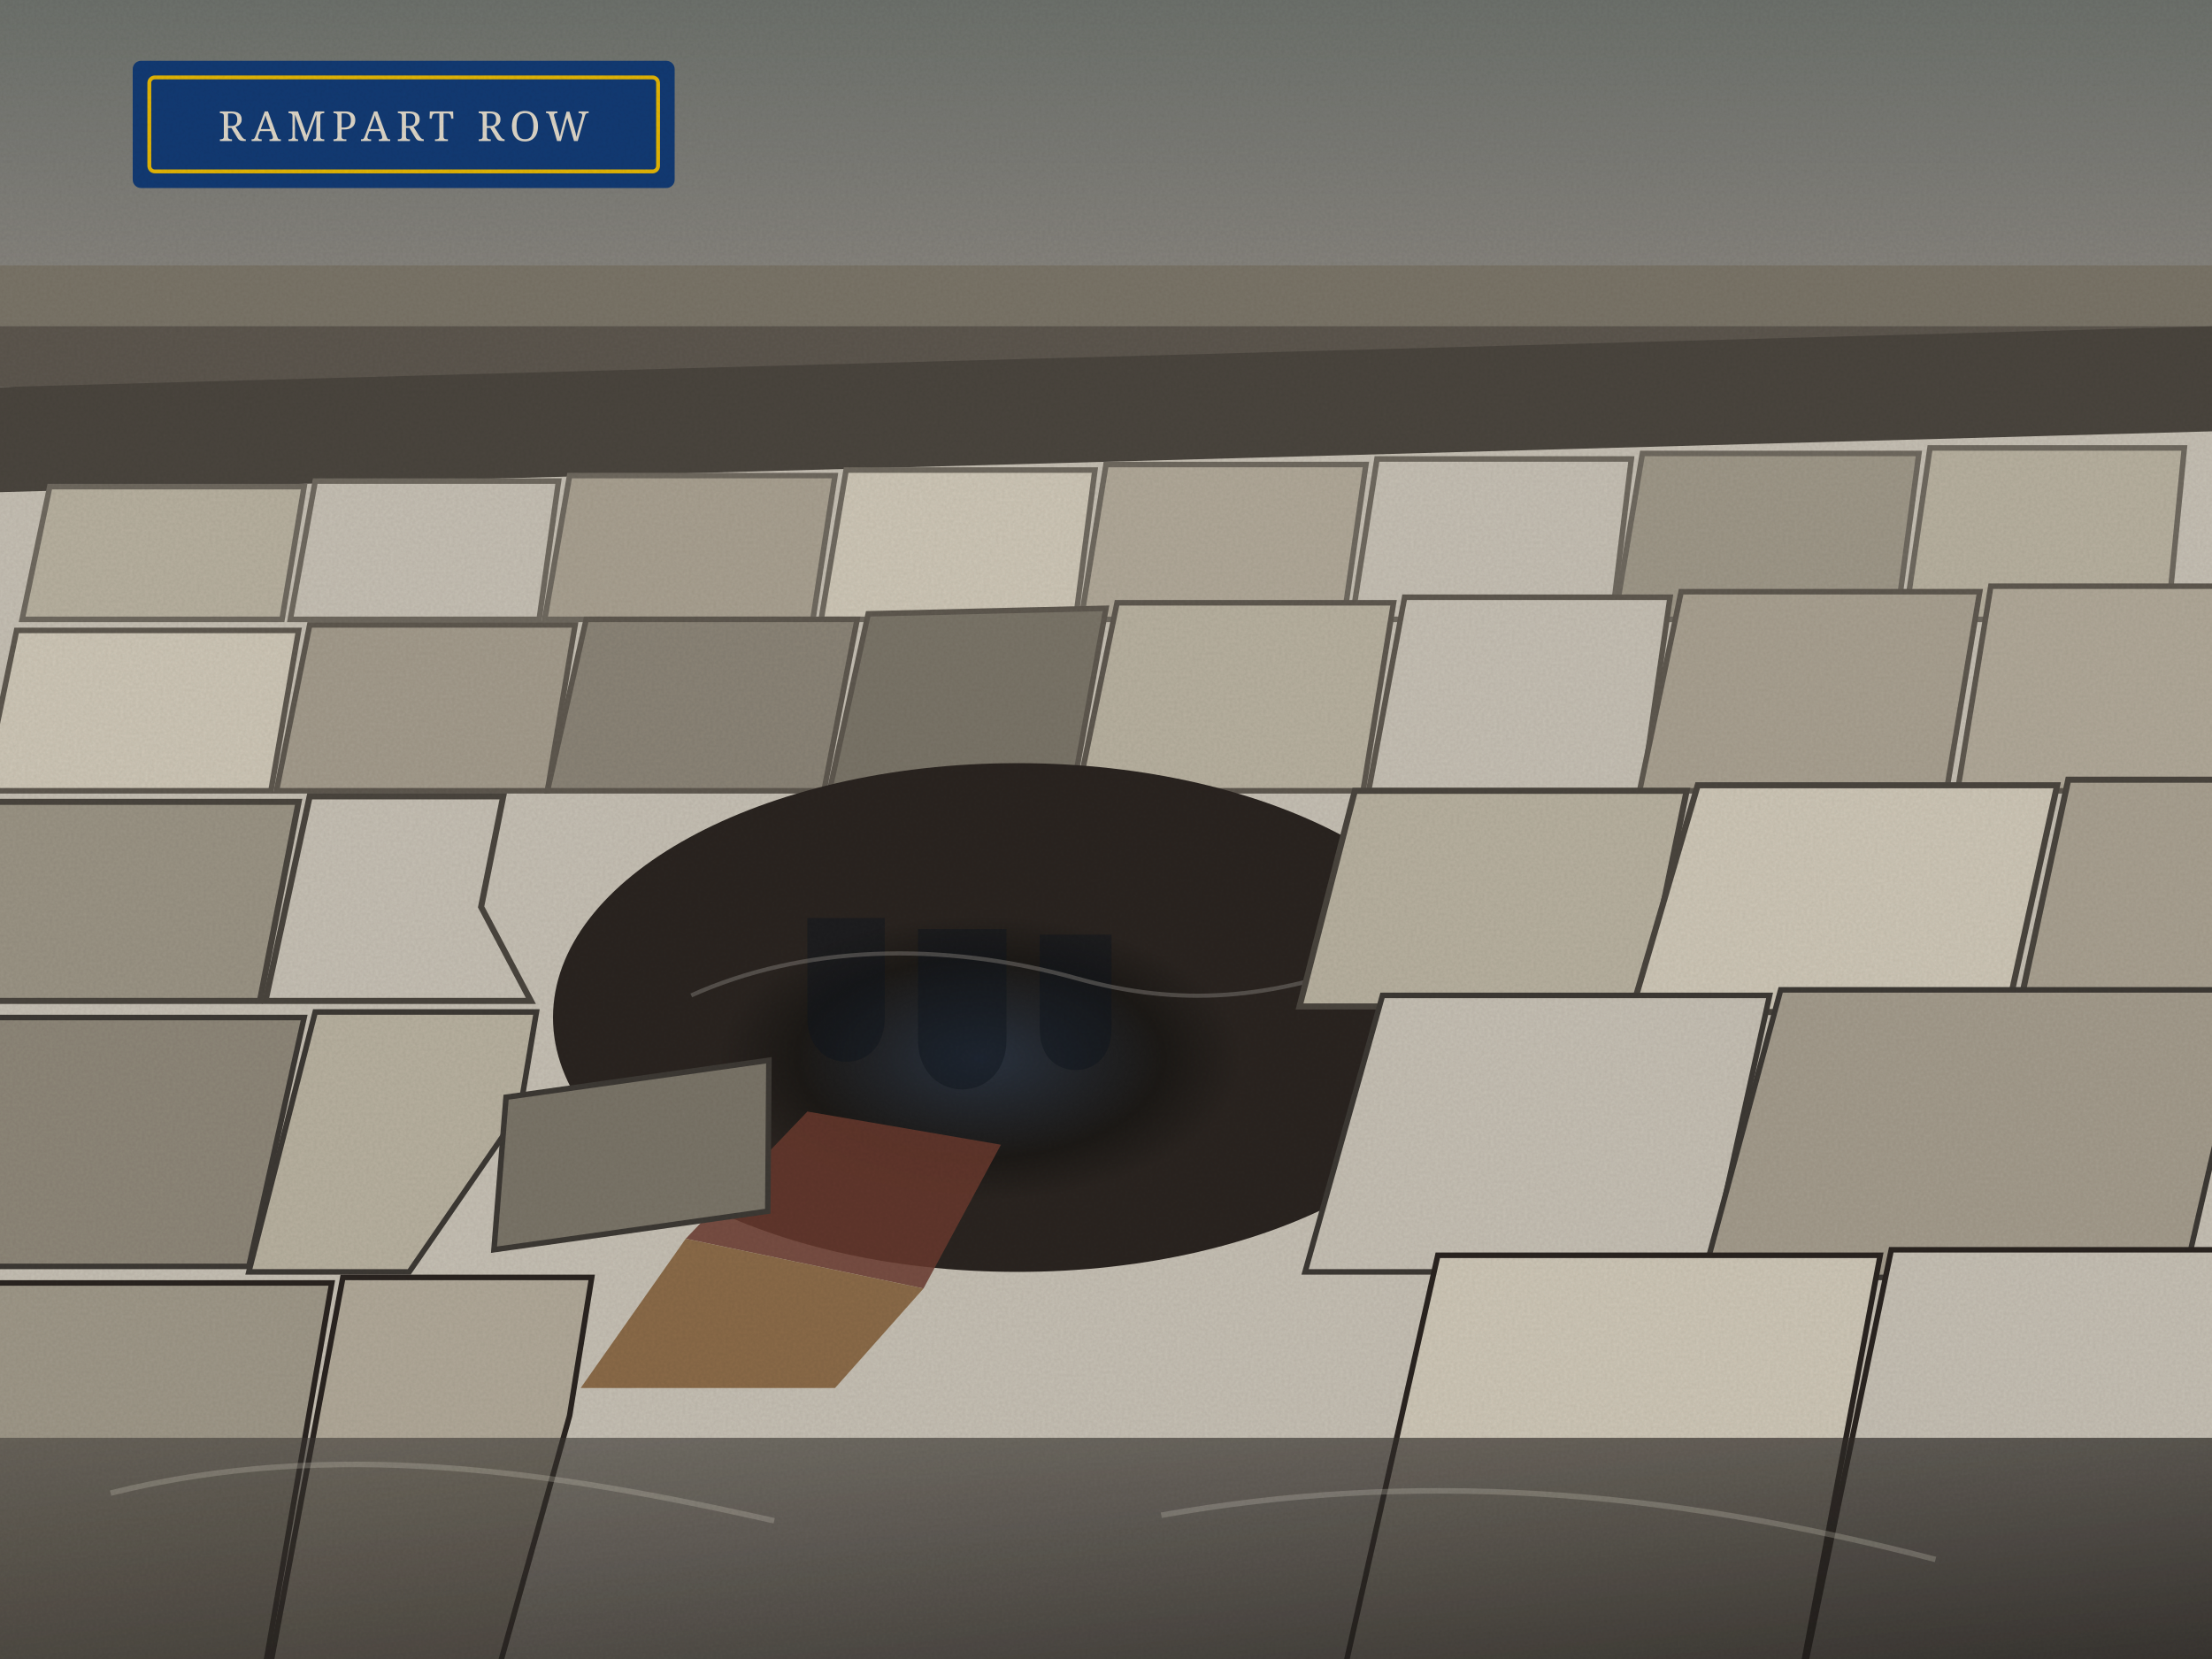
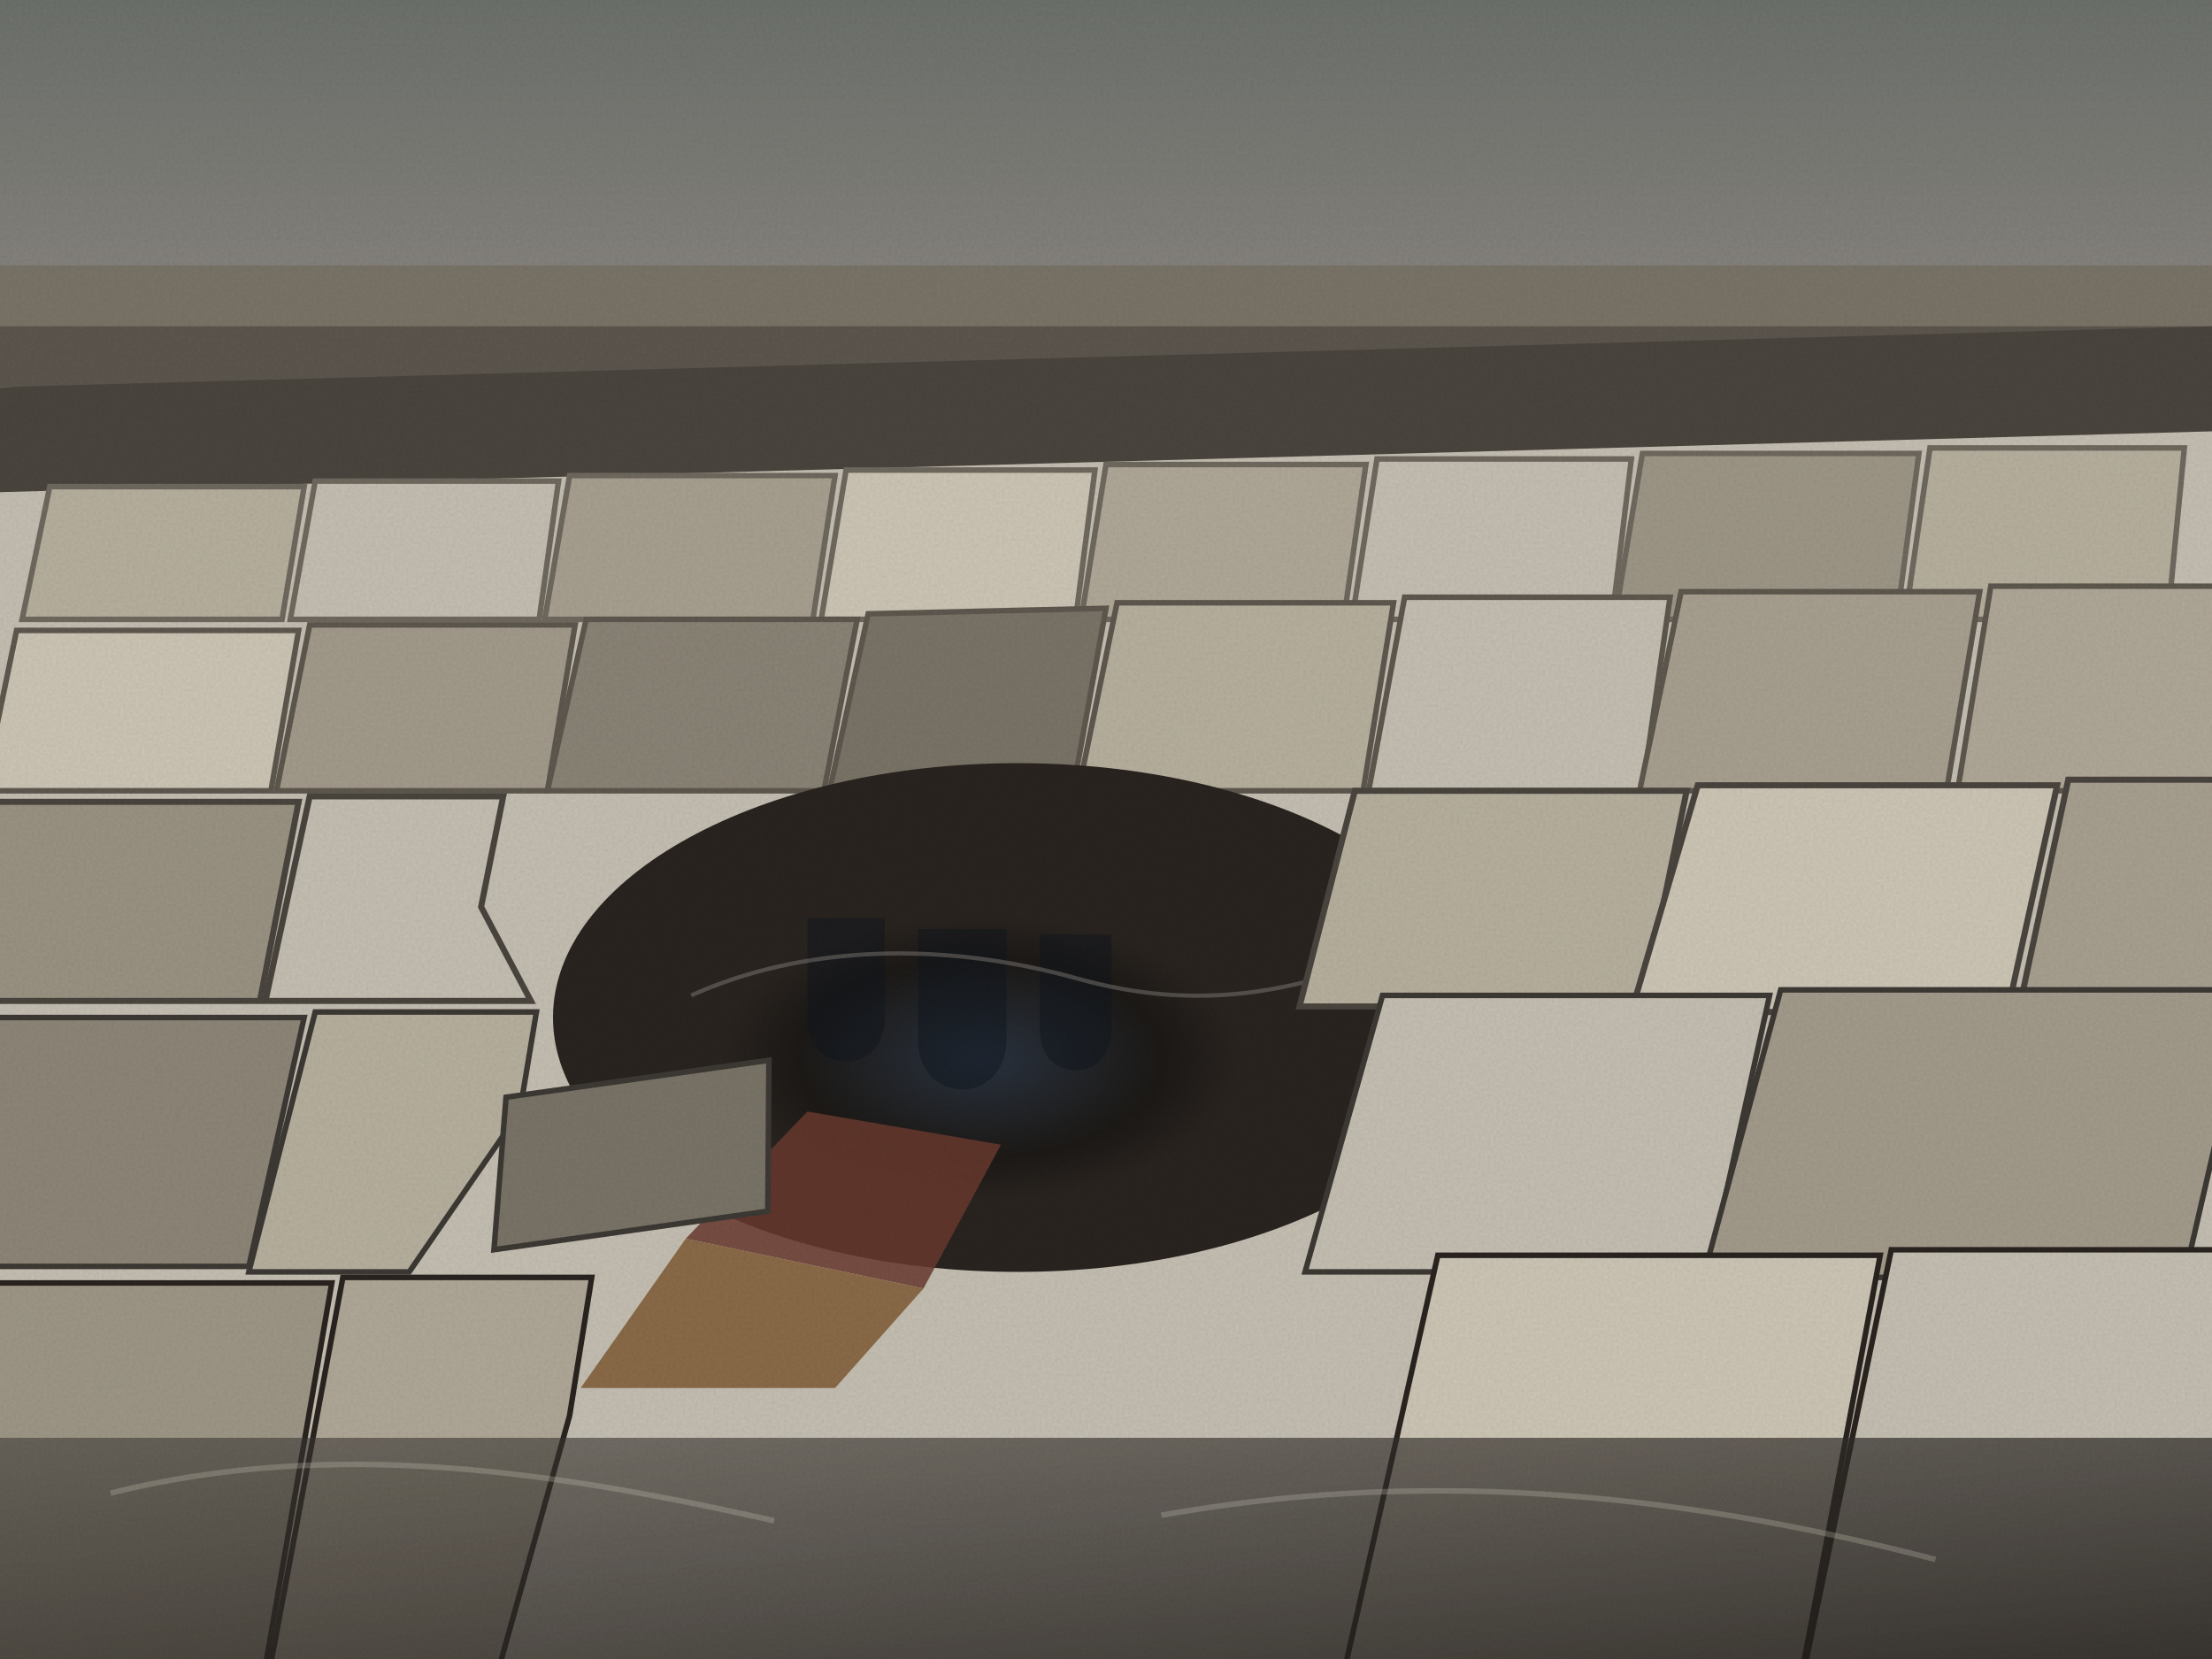
- <svg xmlns="http://www.w3.org/2000/svg" viewBox="0 0 800 600" role="img" aria-label="Broken wet limestone pavers on Rampart Row">
+ <svg xmlns="http://www.w3.org/2000/svg" viewBox="0 0 800 600" role="img" aria-label="Broken wet paver blocks on a Mumbai road">
  <defs>
    <linearGradient id="sky" x1="0" y1="0" x2="0" y2="1">
      <stop offset="0" stop-color="#6d716c" />
      <stop offset="1" stop-color="#8a8680" />
    </linearGradient>
    <linearGradient id="wet" x1="0" y1="0" x2="1" y2="1">
      <stop offset="0" stop-color="#3a3632" stop-opacity=".55" />
      <stop offset="1" stop-color="#1f1c19" stop-opacity=".85" />
    </linearGradient>
    <radialGradient id="puddle" cx="46%" cy="58%" r="28%">
      <stop offset="0" stop-color="#2a3340" />
      <stop offset=".7" stop-color="#1c1916" />
      <stop offset="1" stop-color="#2a2420" />
    </radialGradient>
    <filter id="grain" x="-5%" y="-5%" width="110%" height="110%">
      <feTurbulence type="fractalNoise" baseFrequency=".9" numOctaves="2" seed="4" />
      <feColorMatrix values="0 0 0 0 .2  0 0 0 0 .19  0 0 0 0 .17  0 0 0 .14 0" />
    </filter>
  </defs>
  <rect width="800" height="600" fill="#c5bfb3" />
  <rect width="800" height="118" fill="url(#sky)" />
  <path fill="#7a7468" d="M0 96h800v40H0z" />
  <path fill="#5c564e" d="M0 118h800v22H0z" />
-   <rect x="48" y="22" width="196" height="46" rx="3" fill="#123a73" />
-   <rect x="54" y="28" width="184" height="34" rx="2" fill="none" stroke="#e3b505" stroke-width="1.4" />
-   <text x="146" y="51" text-anchor="middle" fill="#ddd6c8" font-family="Georgia, serif" font-size="15" letter-spacing="2.2">RAMPART ROW</text>
  <path fill="#4a453e" d="M0 140 800 118v38L0 178z" />
  <g stroke="#6f695f" stroke-width="2">
    <path fill="#b7b09f" d="M18 176h92l-8 48H8z" />
    <path fill="#c5bfb3" d="M114 174h88l-7 50h-90z" />
    <path fill="#a8a090" d="M206 172h96l-8 52h-97z" />
    <path fill="#cdc6b6" d="M306 170h90l-7 54H297z" />
    <path fill="#b0a898" d="M400 168h94l-8 56h-95z" />
    <path fill="#c5bfb3" d="M498 166h92l-7 58h-94z" />
    <path fill="#9e9788" d="M594 164h100l-8 60H584z" />
    <path fill="#b7b09f" d="M698 162h92l-6 62h-95z" />
  </g>
  <g stroke="#5e584f" stroke-width="2">
    <path fill="#cdc6b6" d="M6 228h102l-10 58H-6z" />
    <path fill="#a39b8c" d="M112 226h96l-10 60H100z" />
    <path fill="#8a8376" d="M212 224h98l-12 62H198z" />
    <path fill="#7a7468" d="M314 222 400 220l-12 66H300z" />
    <path fill="#b7b09f" d="M404 218h100l-11 68H390z" />
    <path fill="#c5bfb3" d="M508 216h96l-10 70H495z" />
    <path fill="#a8a090" d="M608 214h108l-12 72H593z" />
    <path fill="#b0a898" d="M720 212h90l-8 74H708z" />
  </g>
  <ellipse cx="368" cy="368" rx="168" ry="92" fill="url(#puddle)" />
  <path fill="#0e141c" opacity=".45" d="M292 332h28v36c0 10-6 16-14 16s-14-6-14-16zm40 4h32v40c0 12-8 18-16 18s-16-6-16-18zm44 2h26v34c0 10-6 15-13 15s-13-5-13-15z" />
  <path fill="none" stroke="#8a8680" stroke-width="1.5" opacity=".45" d="M250 360c40-18 90-20 140-6 36 10 70 8 110-8" />
  <path fill="#6a3a2e" d="M292 402 248 448l86 18 28-52z" opacity=".85" />
  <path fill="#8a6a48" d="M248 448 210 502h92l32-36z" />
  <g stroke="#4a453e" stroke-width="2.2">
    <path fill="#9a9384" d="M-10 290h118l-14 72H-28z" />
    <path fill="#c5bfb3" d="M112 288h70l-8 40 18 34H96z" />
    <path fill="#b7b09f" d="M490 286h120l-16 78H470z" />
    <path fill="#cdc6b6" d="M614 284h130l-18 82H590z" />
    <path fill="#a8a090" d="M748 282h80l-10 84H730z" />
  </g>
  <g stroke="#3d3934" stroke-width="2">
    <path fill="#8d8678" d="M-20 368h130l-20 90H-44z" />
    <path fill="#b7b09f" d="M114 366h80l-6 36-40 58H90z" />
    <path fill="#7a7468" transform="rotate(-8 220 430)" d="M188 392h96l-8 54H176z" />
    <path fill="#c5bfb3" d="M500 360h140l-22 100H472z" />
    <path fill="#a39b8c" d="M644 358h170l-24 104H616z" />
  </g>
  <g stroke="#2a2420" stroke-width="2">
    <path fill="#9e9788" d="M-30 464h150l-26 150H-60z" />
    <path fill="#b0a898" d="M124 462h90l-8 50-28 100H96z" />
    <path fill="#cdc6b6" d="M520 454h160l-30 160H484z" />
    <path fill="#c5bfb3" d="M684 452h160l-28 164H650z" />
  </g>
  <path fill="url(#wet)" d="M0 520h800v80H0z" />
  <path fill="none" stroke="#ddd6c8" stroke-width="2" opacity=".25" d="M40 540c80-20 160-8 240 10M420 548c90-16 180-10 280 16" />
  <rect width="800" height="600" filter="url(#grain)" style="mix-blend-mode:multiply" />
</svg>
